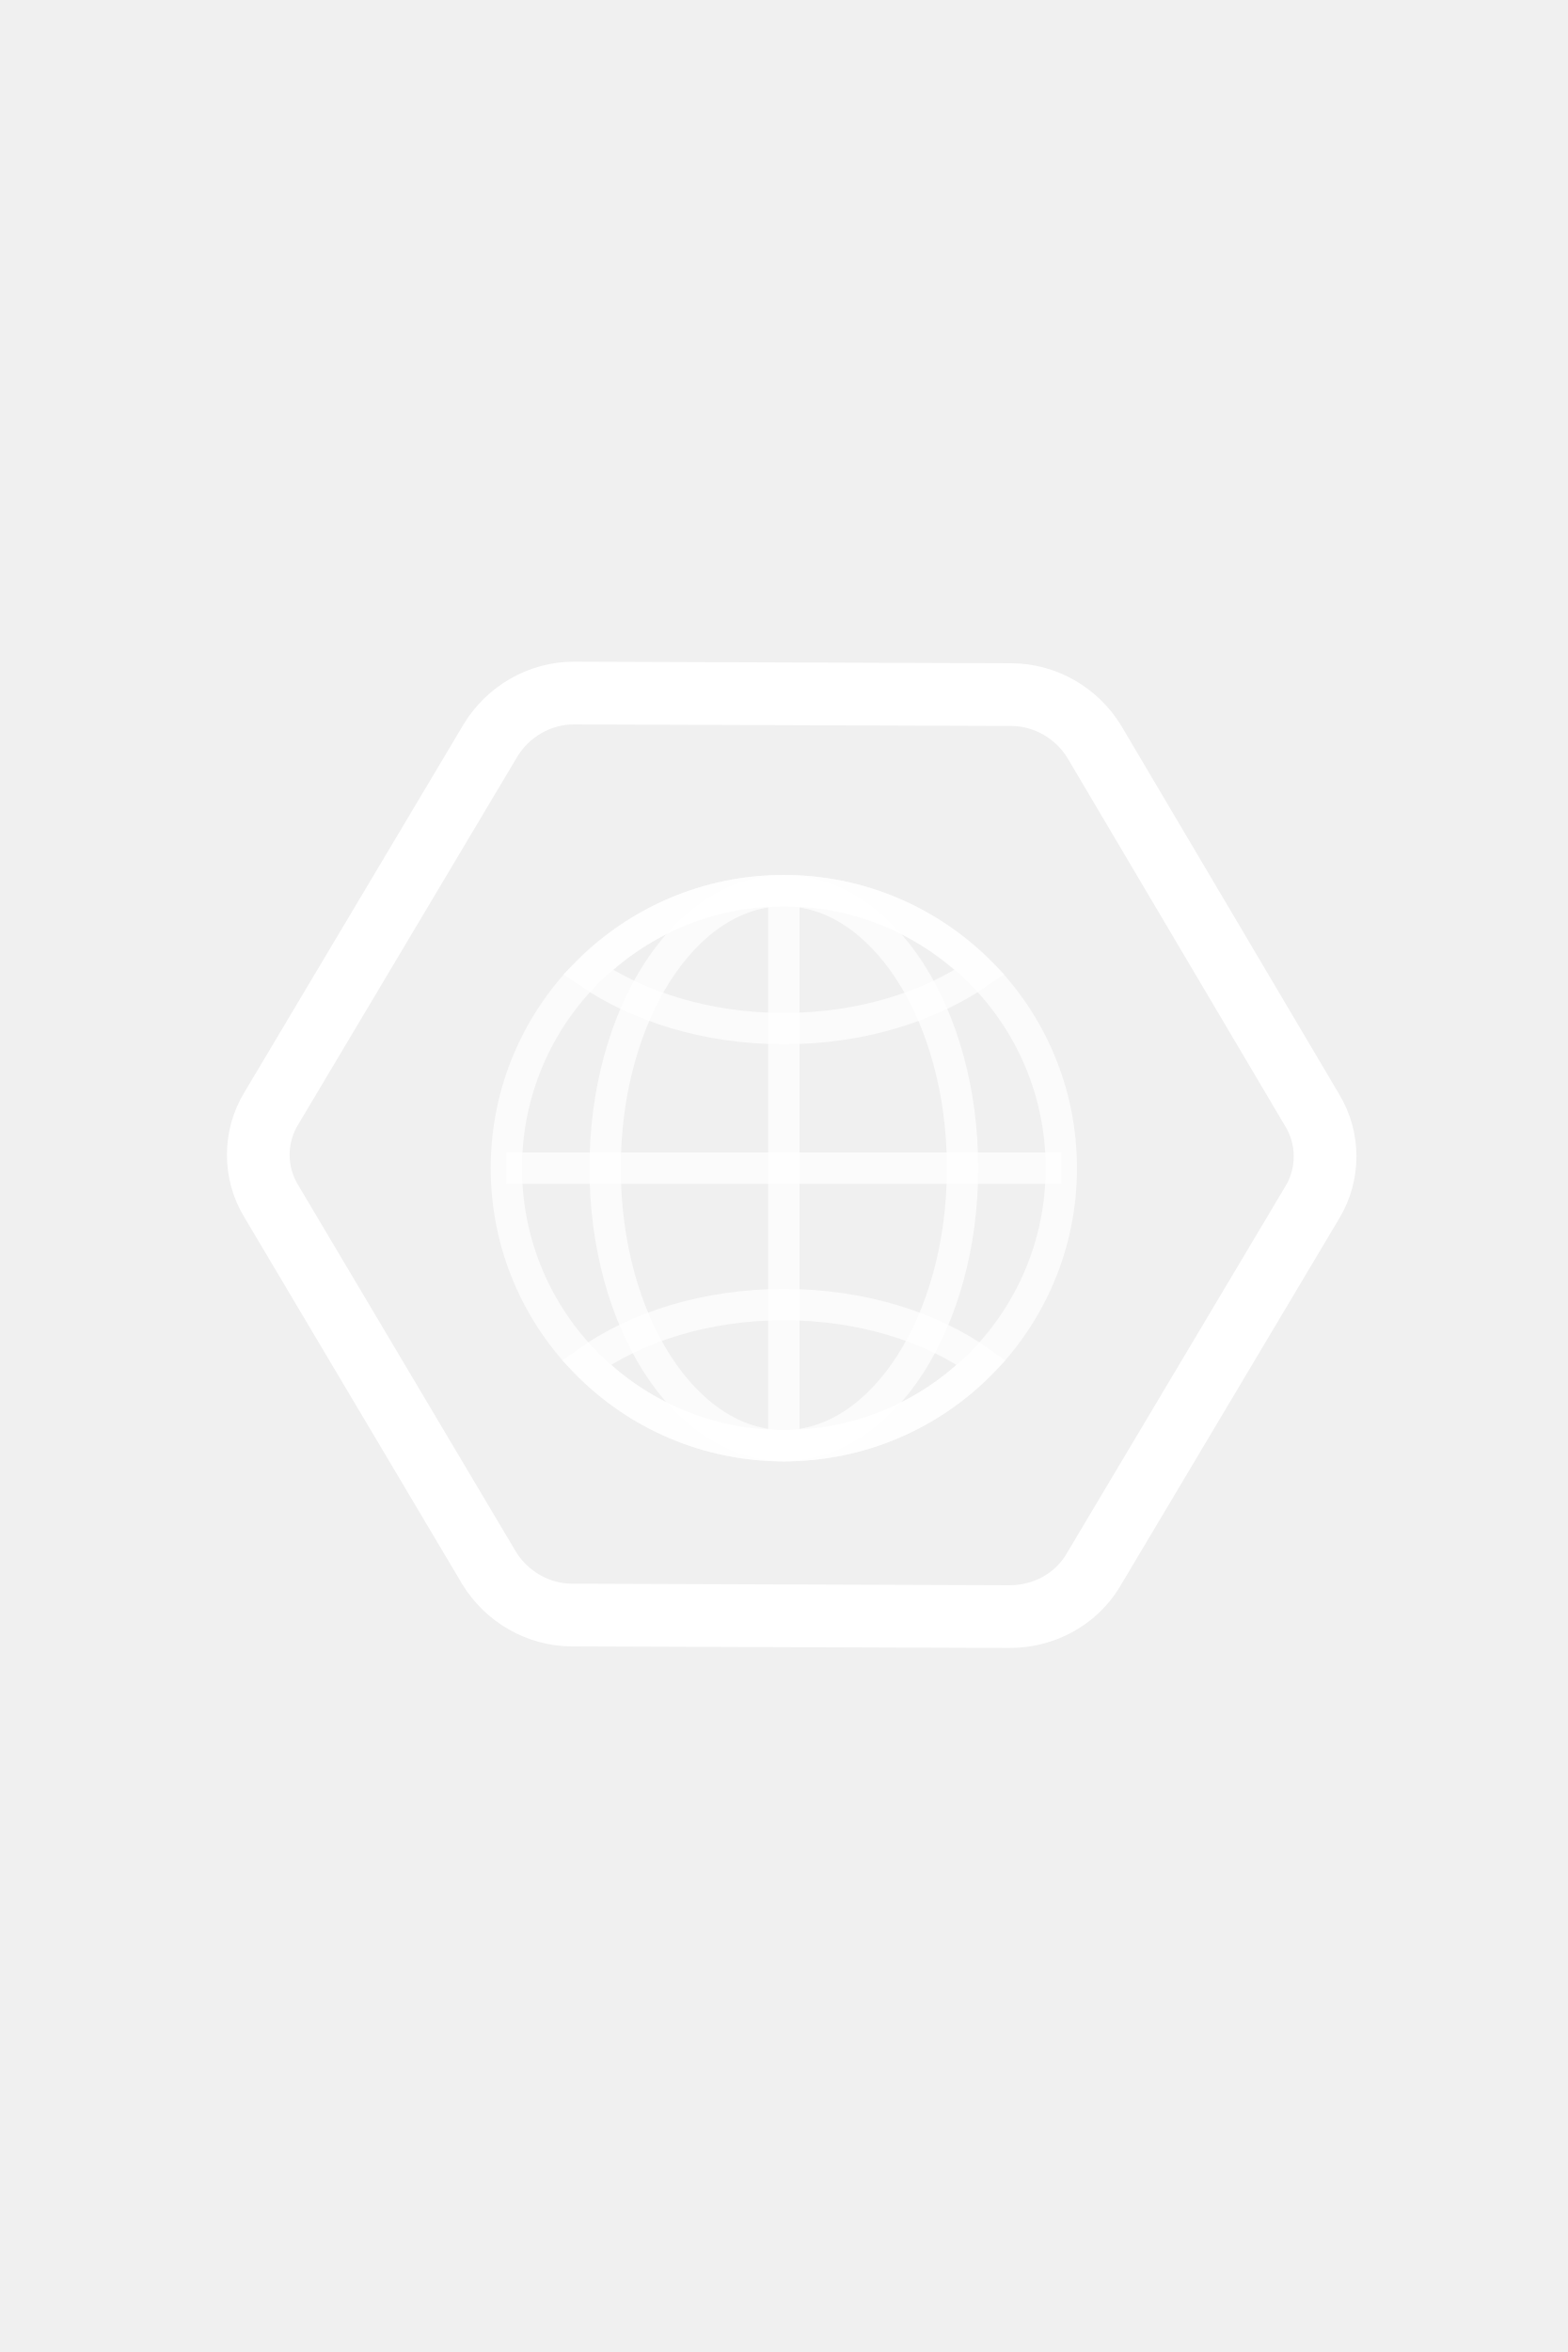
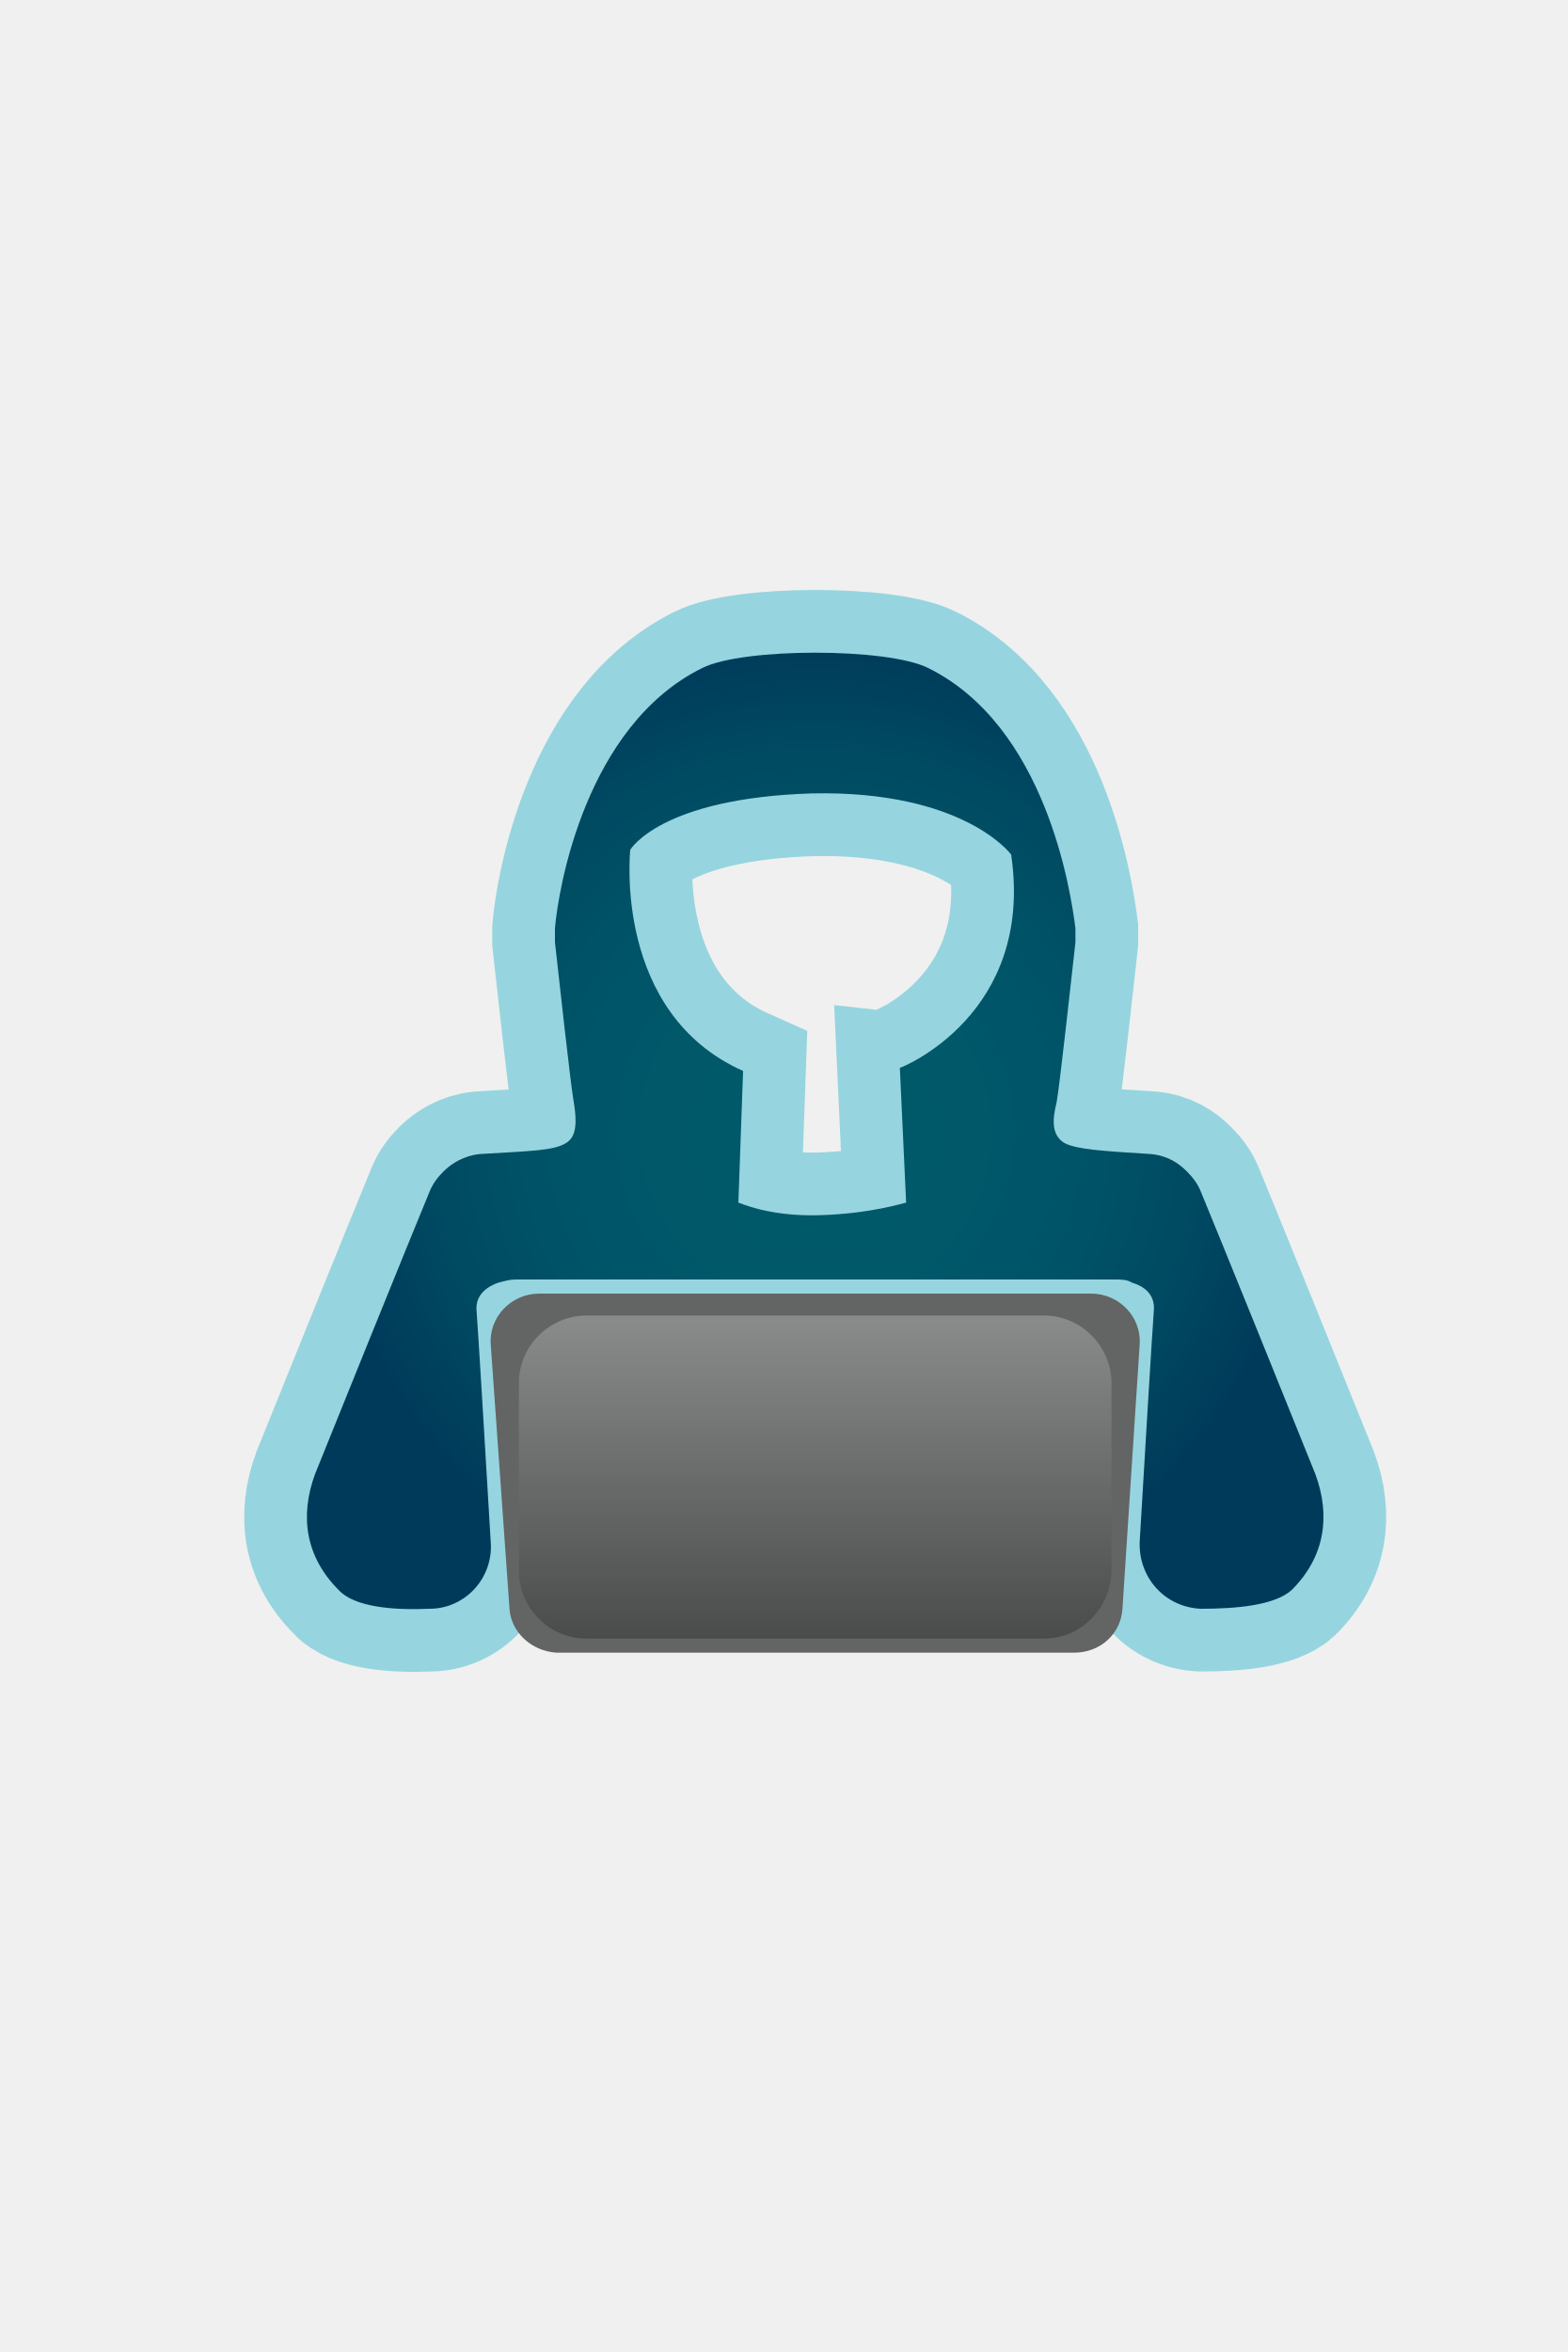
- <svg xmlns="http://www.w3.org/2000/svg" version="1.0" x="0px" y="0px" viewBox="0 0 100 150" style="enable-background:new 0 0 100 150;" xml:space="preserve">
+ <svg xmlns="http://www.w3.org/2000/svg" version="1.0" id="Calque_1" x="0px" y="0px" viewBox="0 0 100 150" style="enable-background:new 0 0 100 150;" xml:space="preserve">
  <style type="text/css">
- 	.st0{display:none;}
- 	.st1{display:inline;stroke:#FFFFFF;stroke-miterlimit:10;}
- 	.st2{fill:none;stroke:#FFFFFF;stroke-width:4;stroke-miterlimit:10;}
- 	.st3{opacity:0.7;fill:none;stroke:#FFFFFF;stroke-width:2;stroke-miterlimit:10;}
+ 	.st0{fill:none;stroke:#96D5DF;stroke-width:8;stroke-miterlimit:10;}
+ 	.st1{fill:url(#XMLID_7_);}
+ 	.st2{fill:#636464;}
+ 	.st3{opacity:0.25;fill:url(#XMLID_9_);}
</style>
-   <g id="Calque_4" class="st0">
-     <rect id="XMLID_1_" class="st1" width="100" height="150" />
-   </g>
-   <g id="Calque_52">
-     <g id="圖層_3_2_">
-       <g id="圖層_23_2_">
-         <g id="XMLID_11_">
-           <path id="XMLID_12_" class="st2" d="M64.4,103.1l-27.9-0.1c-2.2,0-4.2-1.2-5.3-3L17.3,76.6c-1.1-1.8-1.1-4.1,0-5.9l14-23.5      c1.1-1.8,3.1-3,5.3-3l27.9,0.1c2.2,0,4.2,1.2,5.3,3l13.9,23.5c1.1,1.8,1.1,4.1,0,5.9l-14,23.5C68.6,102,66.6,103.1,64.4,103.1z" />
-         </g>
-       </g>
-     </g>
-     <path id="XMLID_10_" class="st3" d="M50,65.6c4.9,0,9.3-1.4,12.5-3.6c-3.2-3.2-7.6-5.2-12.5-5.2s-9.3,2-12.5,5.2   C40.7,64.2,45.1,65.6,50,65.6z" />
-     <circle id="XMLID_2_" class="st3" cx="50" cy="74.5" r="17.7" />
-     <ellipse id="XMLID_3_" class="st3" cx="50" cy="74.5" rx="11.4" ry="17.7" />
-     <line id="XMLID_4_" class="st3" x1="32.3" y1="74.5" x2="67.7" y2="74.5" />
-     <line id="XMLID_5_" class="st3" x1="50" y1="56.8" x2="50" y2="92.2" />
-     <path id="XMLID_9_" class="st3" d="M50,83.2c-4.9,0-9.4,1.4-12.6,3.7c3.2,3.3,7.7,5.3,12.6,5.3s9.4-2,12.6-5.3   C59.4,84.6,54.9,83.2,50,83.2z" />
-   </g>
+   <path id="XMLID_8_" class="st0" d="M83.9,94c-1-2.5-6.3-15.6-7.3-18c-0.2-0.5-0.5-0.9-0.9-1.3c-0.5-0.5-1.2-1-2.3-1.1  c-3.2-0.2-4.7-0.3-5.5-0.7c-0.8-0.5-0.8-1.4-0.5-2.6c0.2-1.1,1-8.4,1.2-10.2c0-0.3,0-0.6,0-0.9c-0.3-2.4-1.9-12.9-9.4-16.6  c-2.6-1.3-11.8-1.3-14.4,0c-7.5,3.7-9.2,14.2-9.4,16.6c0,0.3,0,0.6,0,0.9c0.2,1.8,1,9.1,1.2,10.2c0.2,1.2,0.2,2.2-0.5,2.6  c-0.8,0.5-2.3,0.5-5.5,0.7c-1,0.1-1.8,0.6-2.3,1.1c-0.4,0.4-0.7,0.8-0.9,1.3c-1,2.4-6.3,15.5-7.3,18c-1,2.7-0.6,5.3,1.5,7.4  c1,1.1,3.5,1.3,5.8,1.2c2.3,0,4.1-2,3.9-4.3c-0.3-5.1-0.8-13.4-0.9-14.7c-0.1-1.1,0.8-1.6,1.4-1.8c0.4-0.1,0.7-0.2,1.1-0.2H52h0  h19.1c0.4,0,0.8,0,1.1,0.2c0.7,0.2,1.5,0.7,1.4,1.8c-0.1,1.3-0.6,9.6-0.9,14.7c-0.1,2.3,1.6,4.2,3.9,4.3c2.2,0,4.7-0.2,5.8-1.2  C84.5,99.3,84.9,96.7,83.9,94z M57.4,68.1l0.4,8.6c0,0,0,0,0,0c-0.1,0-2.2,0.7-5.5,0.8c-3.3,0.1-5.1-0.8-5.2-0.8c0,0,0,0,0,0  l0.3-8.4c0,0,0,0,0,0c-8.3-3.7-7.2-14-7.2-14.1c0,0,0,0,0,0c0,0,1.9-3.3,11.6-3.6c9.7-0.2,12.7,3.9,12.7,3.9c0,0,0,0,0,0  C66,64.7,57.5,68.1,57.4,68.1C57.4,68.1,57.4,68.1,57.4,68.1z" />
+   <radialGradient id="XMLID_7_" cx="51.997" cy="72.138" r="31.473" gradientUnits="userSpaceOnUse">
+     <stop offset="0" style="stop-color:#005A6A" />
+     <stop offset="0.335" style="stop-color:#005869" />
+     <stop offset="0.567" style="stop-color:#005367" />
+     <stop offset="0.769" style="stop-color:#004A62" />
+     <stop offset="0.952" style="stop-color:#003E5C" />
+     <stop offset="1" style="stop-color:#003A5A" />
+   </radialGradient>
+   <path id="XMLID_1_" class="st1" d="M83.9,94c-1-2.5-6.3-15.6-7.3-18c-0.2-0.5-0.5-0.9-0.9-1.3c-0.5-0.5-1.2-1-2.3-1.1  c-3.2-0.2-4.7-0.3-5.5-0.7c-0.8-0.5-0.8-1.4-0.5-2.6c0.2-1.1,1-8.4,1.2-10.2c0-0.3,0-0.6,0-0.9c-0.3-2.4-1.9-12.9-9.4-16.6  c-2.6-1.3-11.8-1.3-14.4,0c-7.5,3.7-9.2,14.2-9.4,16.6c0,0.3,0,0.6,0,0.9c0.2,1.8,1,9.1,1.2,10.2c0.2,1.2,0.2,2.2-0.5,2.6  c-0.8,0.5-2.3,0.5-5.5,0.7c-1,0.1-1.8,0.6-2.3,1.1c-0.4,0.4-0.7,0.8-0.9,1.3c-1,2.4-6.3,15.5-7.3,18c-1,2.7-0.6,5.3,1.5,7.4  c1,1.1,3.5,1.3,5.8,1.2c2.3,0,4.1-2,3.9-4.3c-0.3-5.1-0.8-13.4-0.9-14.7c-0.1-1.1,0.8-1.6,1.4-1.8c0.4-0.1,0.7-0.2,1.1-0.2H52h0  h19.1c0.4,0,0.8,0,1.1,0.2c0.7,0.2,1.5,0.7,1.4,1.8c-0.1,1.3-0.6,9.6-0.9,14.7c-0.1,2.3,1.6,4.2,3.9,4.3c2.2,0,4.7-0.2,5.8-1.2  C84.5,99.3,84.9,96.7,83.9,94z M57.4,68.1l0.4,8.6c0,0,0,0,0,0c-0.1,0-2.2,0.7-5.5,0.8c-3.3,0.1-5.1-0.8-5.2-0.8c0,0,0,0,0,0  l0.3-8.4c0,0,0,0,0,0c-8.3-3.7-7.2-14-7.2-14.1c0,0,0,0,0,0c0,0,1.9-3.3,11.6-3.6c9.7-0.2,12.7,3.9,12.7,3.9c0,0,0,0,0,0  C66,64.7,57.5,68.1,57.4,68.1C57.4,68.1,57.4,68.1,57.4,68.1z" />
+   <path id="XMLID_6_" class="st2" d="M32.5,102.6l-1.2-16.9c-0.1-1.7,1.3-3.2,3.1-3.2h35.2c1.8,0,3.2,1.5,3.1,3.2l-1.1,16.9  c-0.1,1.6-1.4,2.8-3.1,2.8H35.5C33.9,105.3,32.6,104.1,32.5,102.6z" />
+   <linearGradient id="XMLID_9_" gradientUnits="userSpaceOnUse" x1="51.983" y1="83.903" x2="51.983" y2="104.464">
+     <stop offset="0" style="stop-color:#FFFFFF" />
+     <stop offset="1" style="stop-color:#000000" />
+   </linearGradient>
+   <path id="XMLID_4_" class="st3" d="M66.6,104.5H37.4c-2.4,0-4.3-2-4.3-4.3V88.2c0-2.4,2-4.3,4.3-4.3h29.2c2.4,0,4.3,2,4.3,4.3v11.9  C70.9,102.5,69,104.5,66.6,104.5z" />
</svg>
